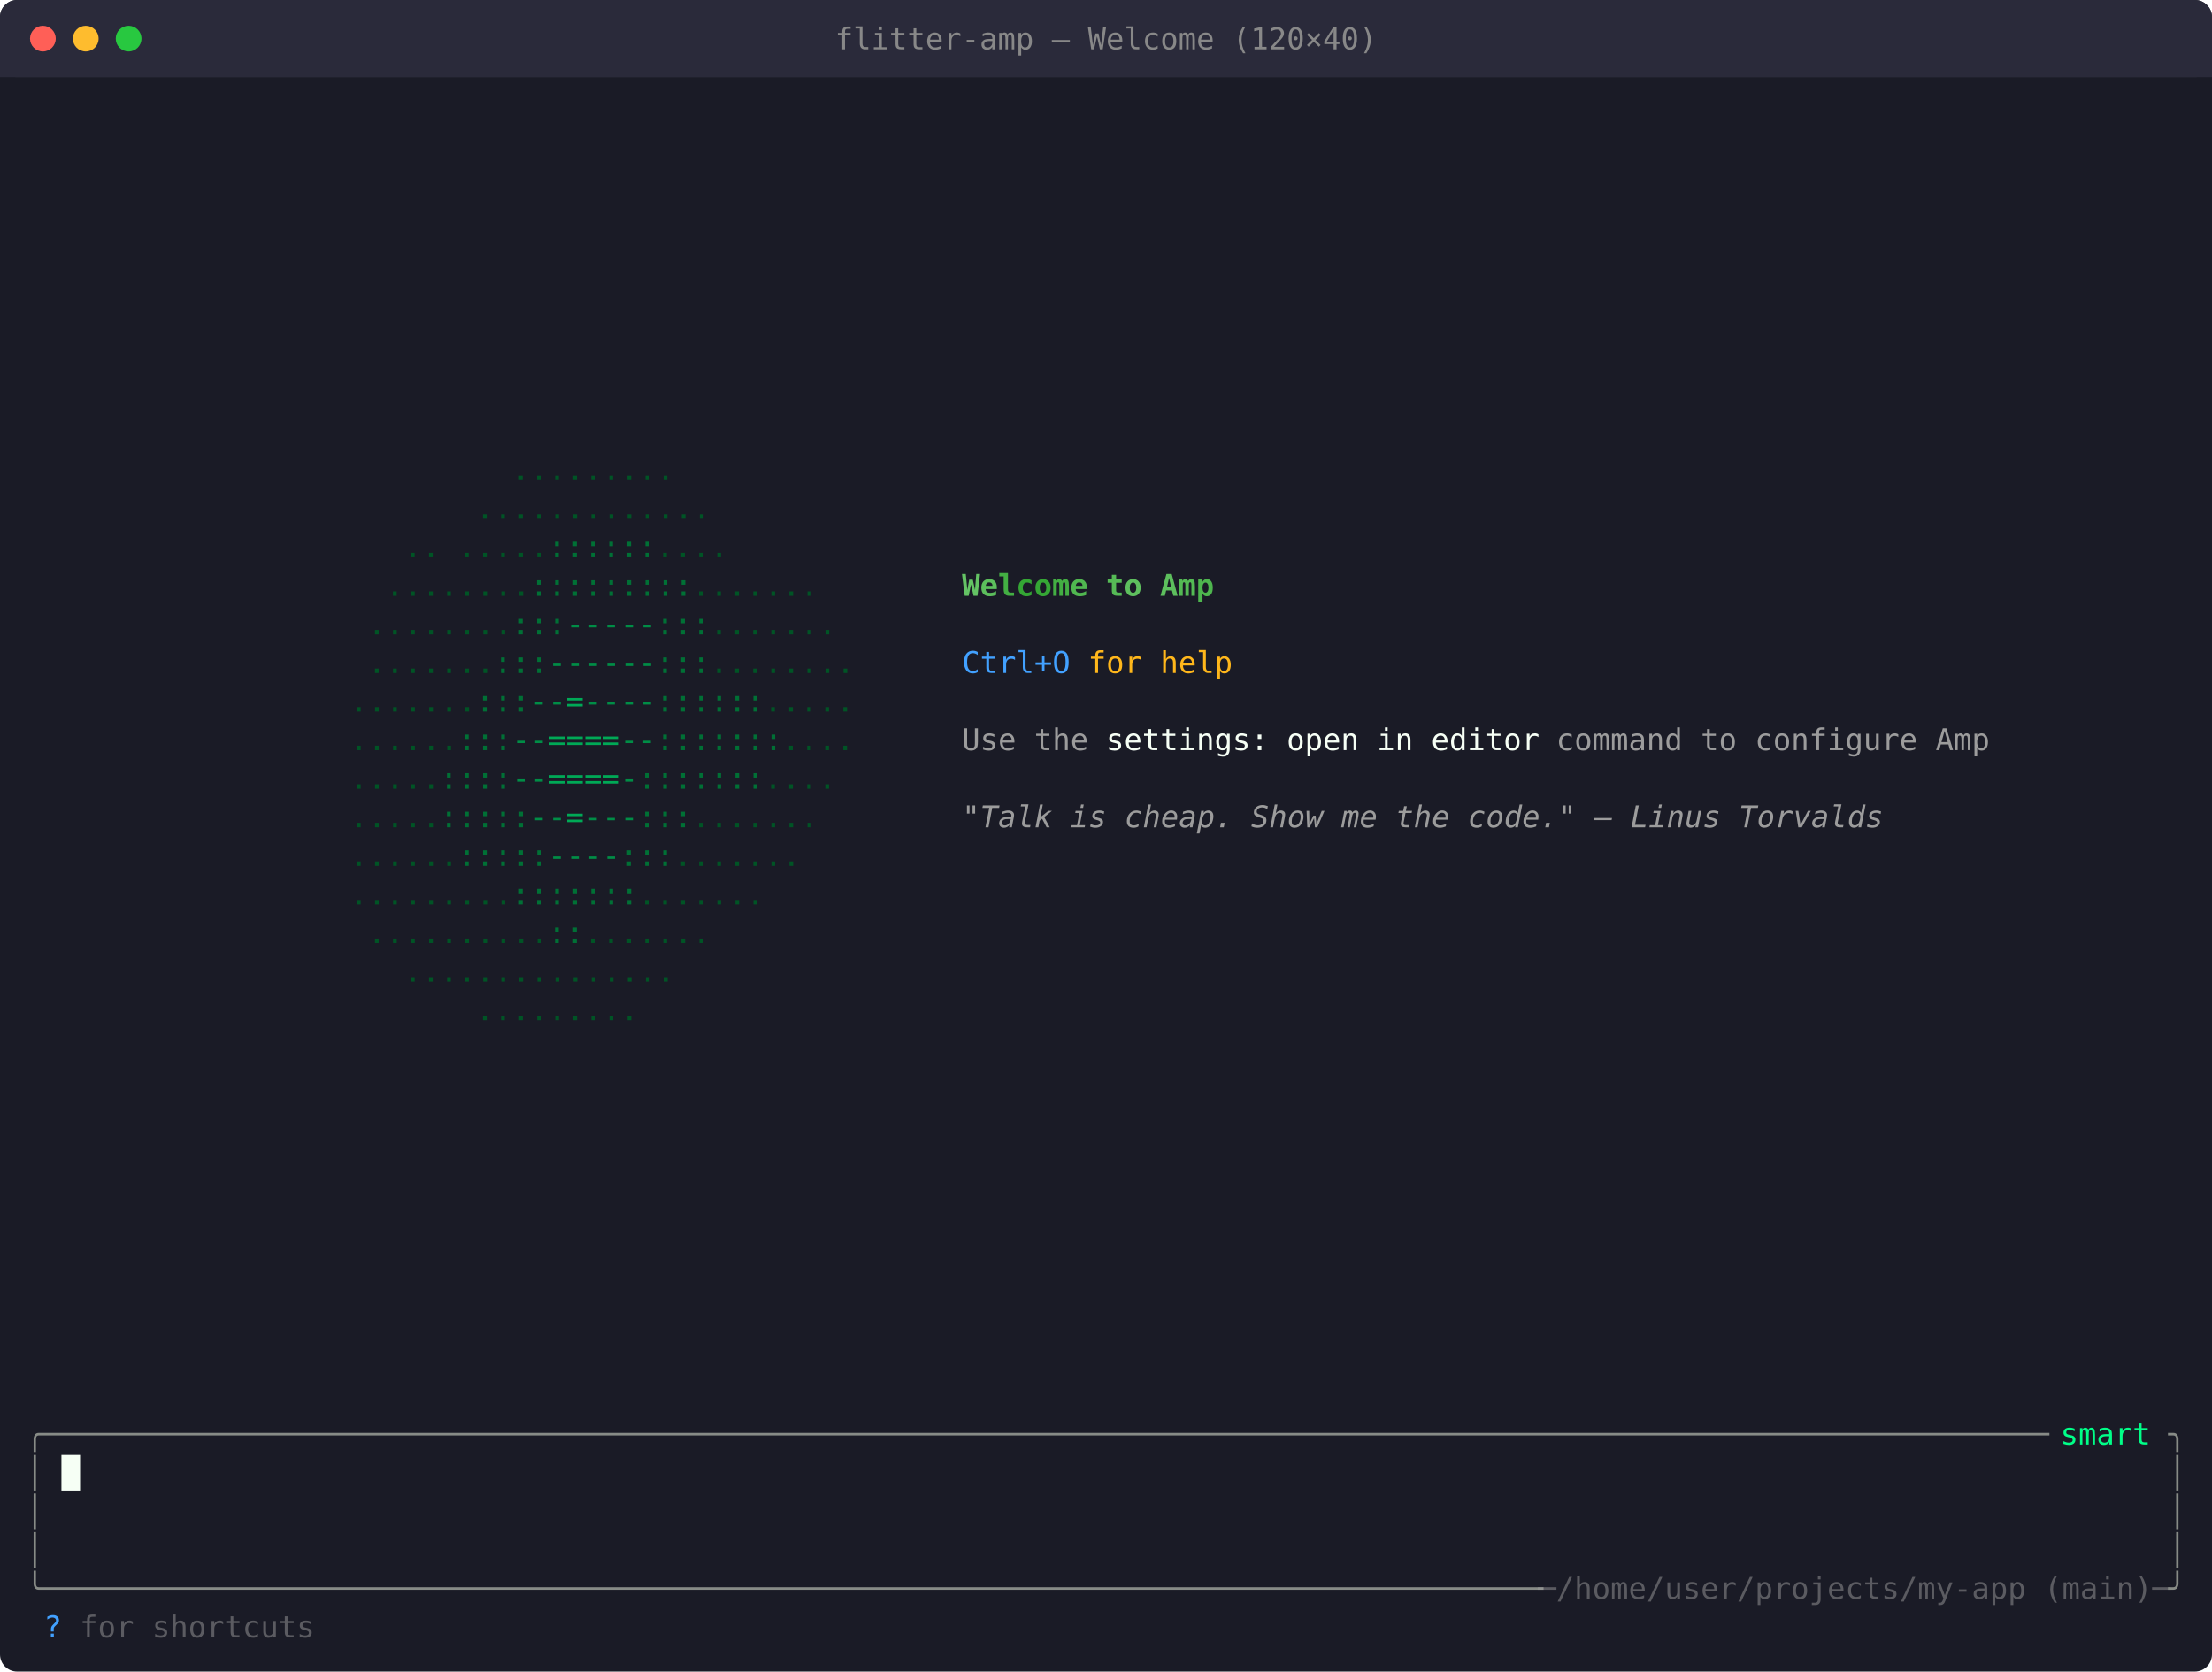
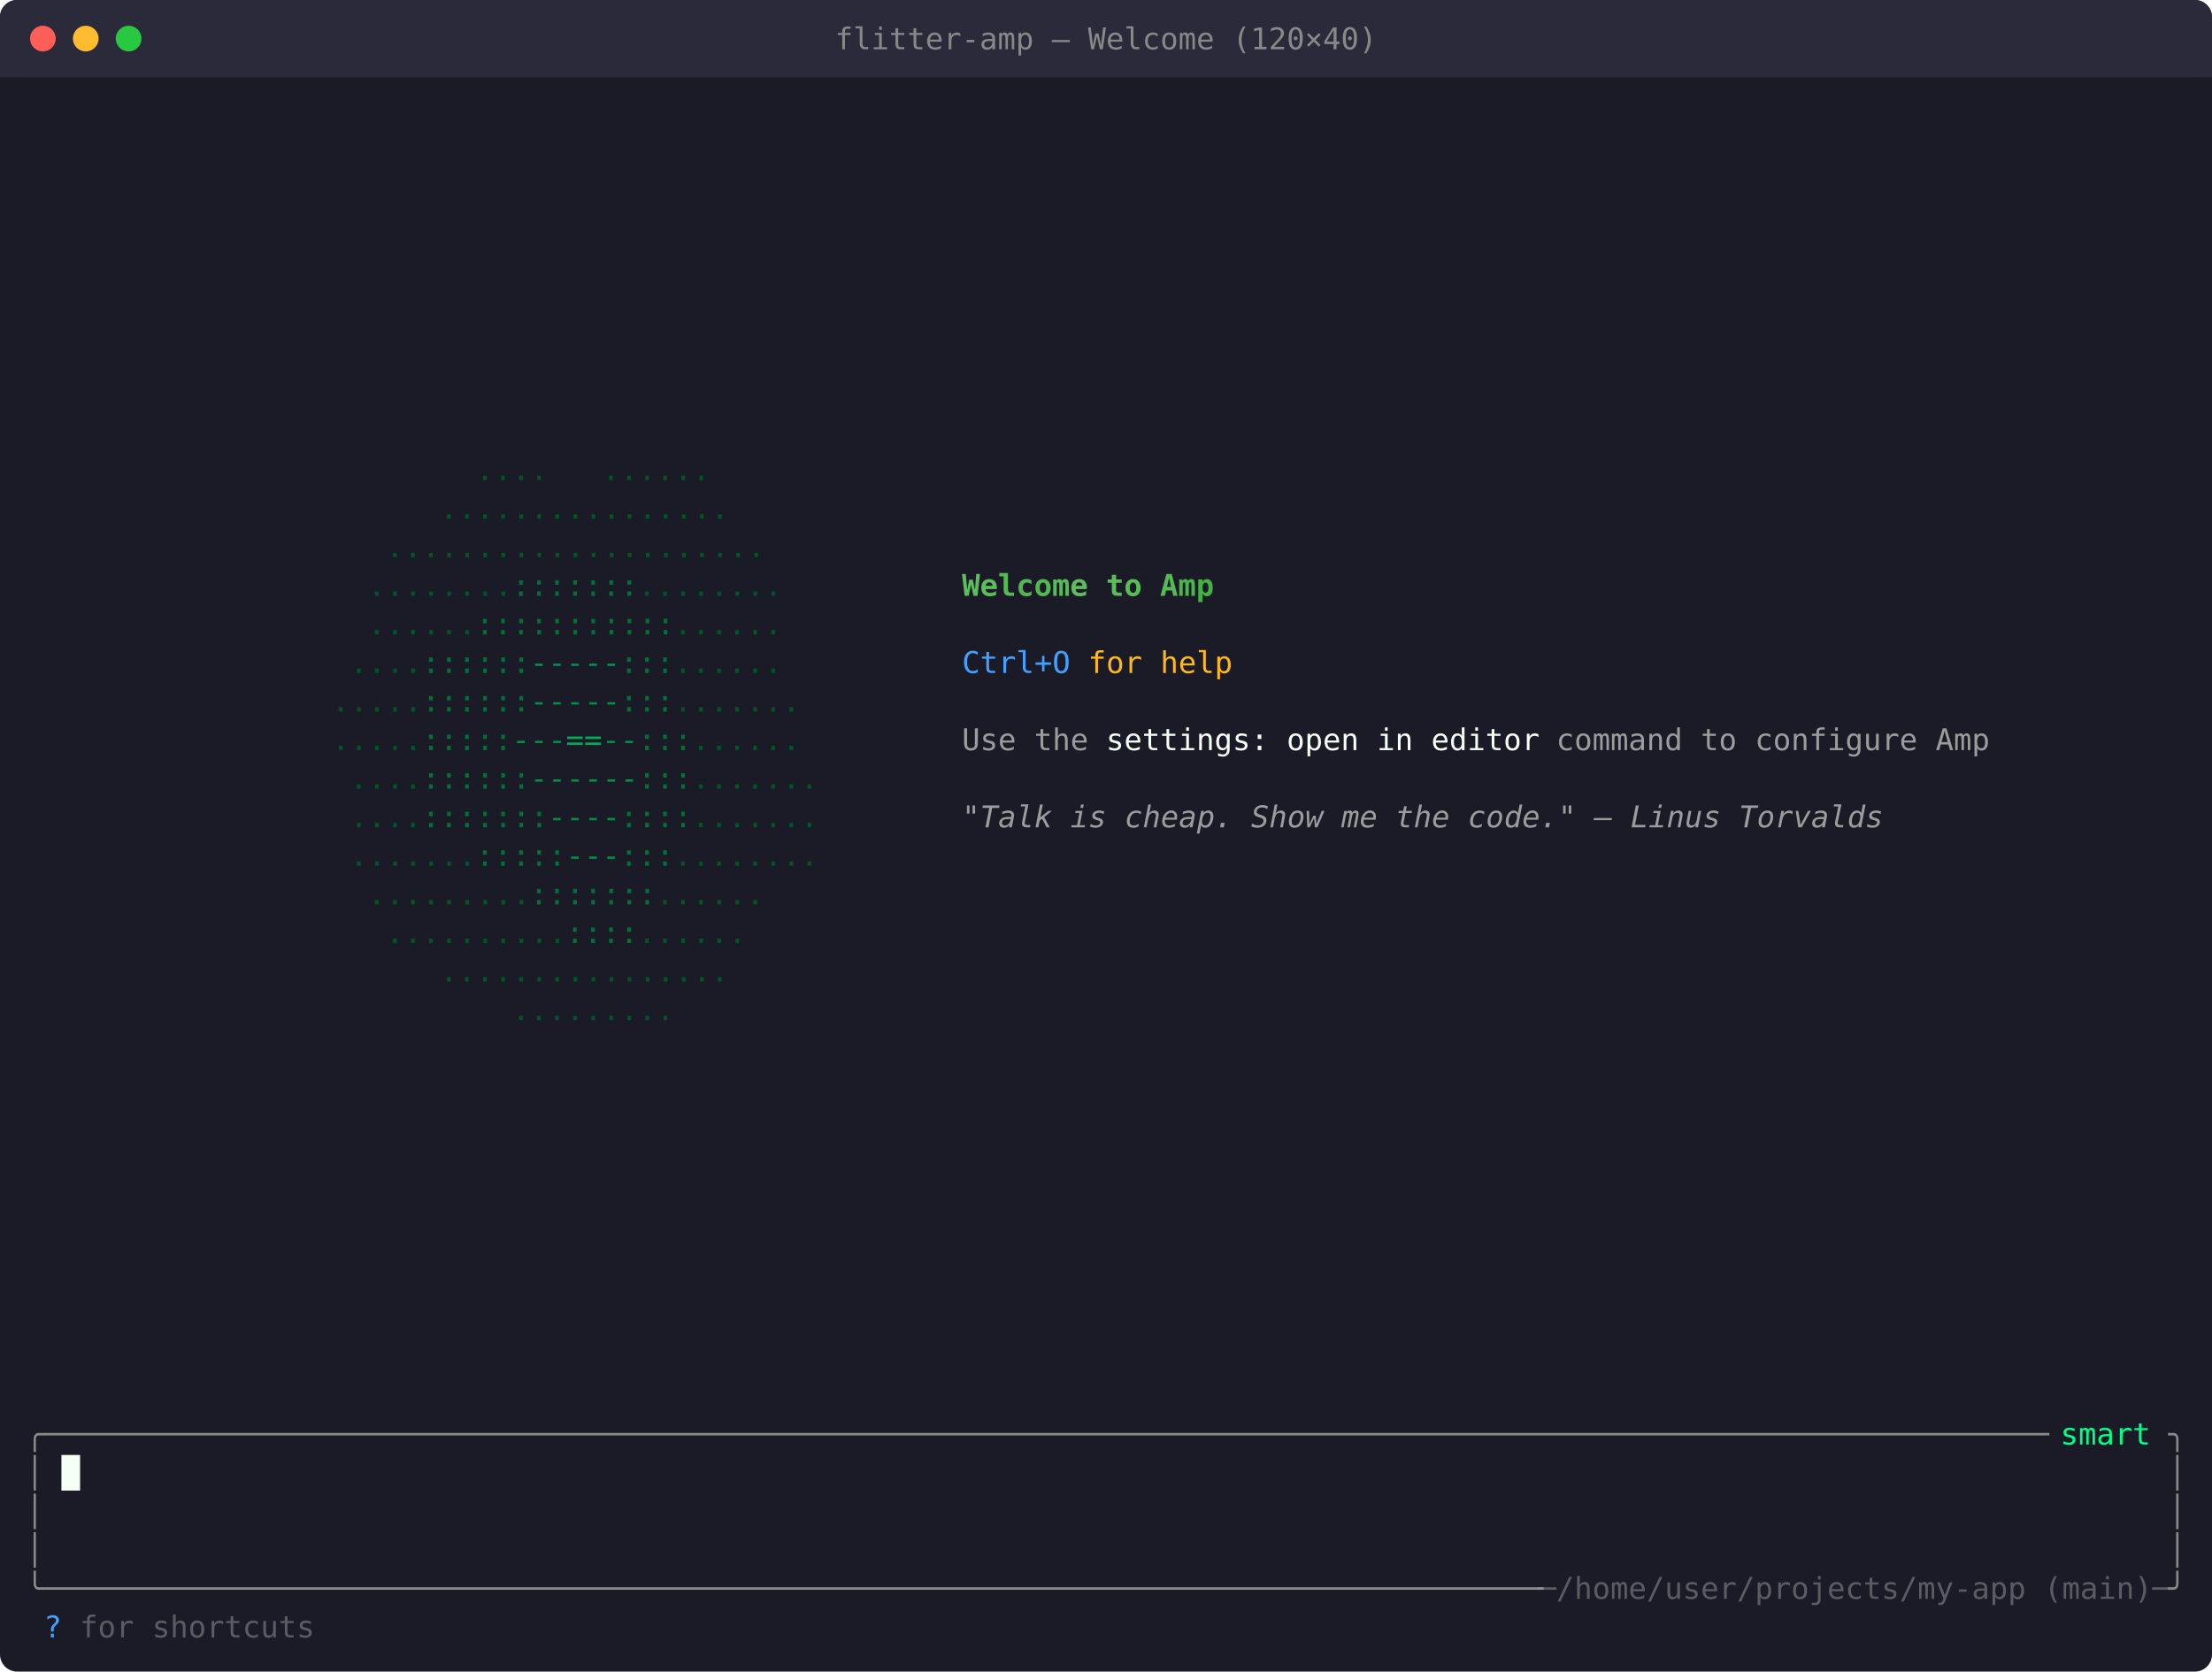
<svg xmlns="http://www.w3.org/2000/svg" viewBox="0 0 1032 780" width="1032" height="780">
  <defs>
    <style>text { font-family: JetBrains Mono, Menlo, Consolas, monospace; font-size: 14px; }</style>
  </defs>
  <rect width="1032" height="780" fill="#1a1b26" rx="8" ry="8" />
  <rect x="0" y="0" width="1032" height="36" fill="#2a2a3a" rx="8" ry="8" />
  <rect x="0" y="18" width="1032" height="18" fill="#2a2a3a" />
  <circle cx="20" cy="18" r="6" fill="#ff5f57" />
  <circle cx="40" cy="18" r="6" fill="#febc2e" />
  <circle cx="60" cy="18" r="6" fill="#28c840" />
  <text x="516" y="23" text-anchor="middle" font-family="JetBrains Mono, Menlo, Consolas, monospace" font-size="12" fill="#888">flitter-amp — Welcome (120×40)</text>
-   <text x="238.8" y="224.04" style="fill:#005425" xml:space="preserve">.........</text>
-   <text x="222" y="242.04" style="fill:#005425" xml:space="preserve">.............</text>
-   <text x="188.4" y="260.04" style="fill:#005425" xml:space="preserve">..</text>
-   <text x="213.6" y="260.04" style="fill:#005425" xml:space="preserve">.....</text>
-   <text x="255.6" y="260.04" style="fill:#007035" xml:space="preserve">::::::</text>
-   <text x="306" y="260.04" style="fill:#005425" xml:space="preserve">....</text>
-   <text x="180" y="278.04" style="fill:#005425" xml:space="preserve">........</text>
-   <text x="247.2" y="278.04" style="fill:#007035" xml:space="preserve">:::::::::</text>
-   <text x="322.8" y="278.04" style="fill:#005425" xml:space="preserve">.......</text>
-   <text x="448.8" y="278.04" style="fill:#64c364;font-weight:bold" xml:space="preserve">W</text>
-   <text x="457.2" y="278.04" style="fill:#5cbe5c;font-weight:bold" xml:space="preserve">e</text>
-   <text x="465.6" y="278.04" style="fill:#43af43;font-weight:bold" xml:space="preserve">l</text>
-   <text x="474" y="278.04" style="fill:#34a634;font-weight:bold" xml:space="preserve">c</text>
-   <text x="482.4" y="278.04" style="fill:#35a735;font-weight:bold" xml:space="preserve">o</text>
-   <text x="490.8" y="278.04" style="fill:#43af43;font-weight:bold" xml:space="preserve">m</text>
-   <text x="499.2" y="278.04" style="fill:#50b750;font-weight:bold" xml:space="preserve">e</text>
-   <text x="516" y="278.04" style="fill:#56bb56;font-weight:bold" xml:space="preserve">t</text>
-   <text x="524.4" y="278.04" style="fill:#5ec05e;font-weight:bold" xml:space="preserve">o</text>
-   <text x="541.2" y="278.04" style="fill:#5dbf5d;font-weight:bold" xml:space="preserve">A</text>
-   <text x="549.6" y="278.04" style="fill:#54ba54;font-weight:bold" xml:space="preserve">m</text>
-   <text x="558" y="278.04" style="fill:#4eb64e;font-weight:bold" xml:space="preserve">p</text>
-   <text x="171.6" y="296.04" style="fill:#005425" xml:space="preserve">........</text>
-   <text x="238.8" y="296.04" style="fill:#007035" xml:space="preserve">:::</text>
-   <text x="264" y="296.04" style="fill:#008d46" xml:space="preserve">-----</text>
-   <text x="306" y="296.04" style="fill:#007035" xml:space="preserve">:::</text>
-   <text x="331.2" y="296.04" style="fill:#005425" xml:space="preserve">.......</text>
-   <text x="171.6" y="314.04" style="fill:#005425" xml:space="preserve">.......</text>
-   <text x="230.4" y="314.04" style="fill:#007035" xml:space="preserve">:::</text>
-   <text x="255.6" y="314.04" style="fill:#008d46" xml:space="preserve">------</text>
-   <text x="306" y="314.04" style="fill:#007035" xml:space="preserve">:::</text>
-   <text x="331.2" y="314.04" style="fill:#005425" xml:space="preserve">........</text>
+   <text x="222" y="224.04" style="fill:#005425" xml:space="preserve">....</text>
+   <text x="280.8" y="224.04" style="fill:#005425" xml:space="preserve">......</text>
+   <text x="205.2" y="242.04" style="fill:#005425" xml:space="preserve">................</text>
+   <text x="180" y="260.04" style="fill:#005425" xml:space="preserve">.....................</text>
+   <text x="171.6" y="278.04" style="fill:#005425" xml:space="preserve">........</text>
+   <text x="238.8" y="278.04" style="fill:#007035" xml:space="preserve">:::::::</text>
+   <text x="297.6" y="278.04" style="fill:#005425" xml:space="preserve">........</text>
+   <text x="448.8" y="278.04" style="fill:#5bbd5b;font-weight:bold" xml:space="preserve">W</text>
+   <text x="457.2" y="278.04" style="fill:#59bd59;font-weight:bold" xml:space="preserve">e</text>
+   <text x="465.6" y="278.04" style="fill:#55ba55;font-weight:bold" xml:space="preserve">l</text>
+   <text x="474" y="278.04" style="fill:#52b852;font-weight:bold" xml:space="preserve">c</text>
+   <text x="482.4" y="278.04" style="fill:#52b952;font-weight:bold" xml:space="preserve">o</text>
+   <text x="490.8" y="278.04" style="fill:#57bb57;font-weight:bold" xml:space="preserve">m</text>
+   <text x="499.2" y="278.04" style="fill:#5bbe5b;font-weight:bold" xml:space="preserve">e </text>
+   <text x="516" y="278.04" style="fill:#5abd5a;font-weight:bold" xml:space="preserve">t</text>
+   <text x="524.4" y="278.04" style="fill:#59bc59;font-weight:bold" xml:space="preserve">o</text>
+   <text x="541.2" y="278.04" style="fill:#55ba55;font-weight:bold" xml:space="preserve">A</text>
+   <text x="549.6" y="278.04" style="fill:#4bb44b;font-weight:bold" xml:space="preserve">m</text>
+   <text x="558" y="278.04" style="fill:#45b145;font-weight:bold" xml:space="preserve">p</text>
+   <text x="171.6" y="296.04" style="fill:#005425" xml:space="preserve">......</text>
+   <text x="222" y="296.04" style="fill:#007035" xml:space="preserve">:::::::::::</text>
+   <text x="314.4" y="296.04" style="fill:#005425" xml:space="preserve">......</text>
+   <text x="163.2" y="314.04" style="fill:#005425" xml:space="preserve">....</text>
+   <text x="196.8" y="314.04" style="fill:#007035" xml:space="preserve">::::::</text>
+   <text x="247.2" y="314.04" style="fill:#008d46" xml:space="preserve">-----</text>
+   <text x="289.2" y="314.04" style="fill:#007035" xml:space="preserve">:::</text>
+   <text x="314.4" y="314.04" style="fill:#005425" xml:space="preserve">......</text>
  <text x="448.8" y="314.04" style="fill:#42a1ff" xml:space="preserve">Ctrl+O</text>
  <text x="499.2" y="314.04" style="fill:#ffb71b" xml:space="preserve"> for help</text>
-   <text x="163.2" y="332.04" style="fill:#005425" xml:space="preserve">.......</text>
-   <text x="222" y="332.04" style="fill:#007035" xml:space="preserve">:::</text>
-   <text x="247.2" y="332.04" style="fill:#008d46" xml:space="preserve">--</text>
-   <text x="264" y="332.04" style="fill:#00a956" xml:space="preserve">=</text>
-   <text x="272.4" y="332.04" style="fill:#008d46" xml:space="preserve">----</text>
-   <text x="306" y="332.04" style="fill:#007035" xml:space="preserve">::::::</text>
-   <text x="356.4" y="332.04" style="fill:#005425" xml:space="preserve">.....</text>
-   <text x="163.2" y="350.04" style="fill:#005425" xml:space="preserve">......</text>
-   <text x="213.6" y="350.04" style="fill:#007035" xml:space="preserve">:::</text>
-   <text x="238.8" y="350.04" style="fill:#008d46" xml:space="preserve">--</text>
-   <text x="255.6" y="350.04" style="fill:#00a956" xml:space="preserve">====</text>
-   <text x="289.2" y="350.04" style="fill:#008d46" xml:space="preserve">--</text>
-   <text x="306" y="350.04" style="fill:#007035" xml:space="preserve">:::::::</text>
-   <text x="364.8" y="350.04" style="fill:#005425" xml:space="preserve">....</text>
+   <text x="154.8" y="332.04" style="fill:#005425" xml:space="preserve">.....</text>
+   <text x="196.8" y="332.04" style="fill:#007035" xml:space="preserve">::::::</text>
+   <text x="247.2" y="332.04" style="fill:#008d46" xml:space="preserve">-----</text>
+   <text x="289.2" y="332.04" style="fill:#007035" xml:space="preserve">:::</text>
+   <text x="314.4" y="332.04" style="fill:#005425" xml:space="preserve">.......</text>
+   <text x="154.8" y="350.04" style="fill:#005425" xml:space="preserve">.....</text>
+   <text x="196.8" y="350.04" style="fill:#007035" xml:space="preserve">:::::</text>
+   <text x="238.8" y="350.04" style="fill:#008d46" xml:space="preserve">---</text>
+   <text x="264" y="350.04" style="fill:#00a956" xml:space="preserve">==</text>
+   <text x="280.8" y="350.04" style="fill:#008d46" xml:space="preserve">--</text>
+   <text x="297.6" y="350.04" style="fill:#007035" xml:space="preserve">:::</text>
+   <text x="322.8" y="350.04" style="fill:#005425" xml:space="preserve">......</text>
  <text x="448.8" y="350.04" style="fill:#9c9c9c" xml:space="preserve">Use the </text>
  <text x="516" y="350.04" style="fill:#f6fff5" xml:space="preserve">settings: open in editor</text>
  <text x="717.6" y="350.04" style="fill:#9c9c9c" xml:space="preserve"> command to configure Amp</text>
-   <text x="163.2" y="368.04" style="fill:#005425" xml:space="preserve">.....</text>
-   <text x="205.2" y="368.04" style="fill:#007035" xml:space="preserve">::::</text>
-   <text x="238.8" y="368.04" style="fill:#008d46" xml:space="preserve">--</text>
-   <text x="255.6" y="368.04" style="fill:#00a956" xml:space="preserve">====</text>
-   <text x="289.2" y="368.04" style="fill:#008d46" xml:space="preserve">-</text>
-   <text x="297.6" y="368.04" style="fill:#007035" xml:space="preserve">:::::::</text>
-   <text x="356.4" y="368.04" style="fill:#005425" xml:space="preserve">....</text>
-   <text x="163.2" y="386.04" style="fill:#005425" xml:space="preserve">.....</text>
-   <text x="205.2" y="386.04" style="fill:#007035" xml:space="preserve">:::::</text>
-   <text x="247.2" y="386.04" style="fill:#008d46" xml:space="preserve">--</text>
-   <text x="264" y="386.04" style="fill:#00a956" xml:space="preserve">=</text>
-   <text x="272.4" y="386.04" style="fill:#008d46" xml:space="preserve">---</text>
-   <text x="297.6" y="386.04" style="fill:#007035" xml:space="preserve">:::</text>
+   <text x="163.2" y="368.04" style="fill:#005425" xml:space="preserve">....</text>
+   <text x="196.8" y="368.04" style="fill:#007035" xml:space="preserve">::::::</text>
+   <text x="247.2" y="368.04" style="fill:#008d46" xml:space="preserve">------</text>
+   <text x="297.6" y="368.04" style="fill:#007035" xml:space="preserve">:::</text>
+   <text x="322.8" y="368.04" style="fill:#005425" xml:space="preserve">.......</text>
+   <text x="163.2" y="386.04" style="fill:#005425" xml:space="preserve">....</text>
+   <text x="196.8" y="386.04" style="fill:#007035" xml:space="preserve">:::::::</text>
+   <text x="255.6" y="386.04" style="fill:#008d46" xml:space="preserve">----</text>
+   <text x="289.2" y="386.04" style="fill:#007035" xml:space="preserve">::::</text>
  <text x="322.8" y="386.04" style="fill:#005425" xml:space="preserve">.......</text>
  <text x="448.8" y="386.04" style="fill:#9c9c9c;font-style:italic" xml:space="preserve">"Talk is cheap. Show me the code." — Linus Torvalds</text>
-   <text x="163.2" y="404.04" style="fill:#005425" xml:space="preserve">......</text>
-   <text x="213.6" y="404.04" style="fill:#007035" xml:space="preserve">:::::</text>
-   <text x="255.6" y="404.04" style="fill:#008d46" xml:space="preserve">----</text>
+   <text x="163.2" y="404.04" style="fill:#005425" xml:space="preserve">.......</text>
+   <text x="222" y="404.04" style="fill:#007035" xml:space="preserve">:::::</text>
+   <text x="264" y="404.04" style="fill:#008d46" xml:space="preserve">---</text>
  <text x="289.2" y="404.04" style="fill:#007035" xml:space="preserve">:::</text>
-   <text x="314.4" y="404.04" style="fill:#005425" xml:space="preserve">.......</text>
-   <text x="163.2" y="422.04" style="fill:#005425" xml:space="preserve">.........</text>
-   <text x="238.8" y="422.04" style="fill:#007035" xml:space="preserve">:::::::</text>
-   <text x="297.6" y="422.04" style="fill:#005425" xml:space="preserve">.......</text>
-   <text x="171.6" y="440.04" style="fill:#005425" xml:space="preserve">..........</text>
-   <text x="255.6" y="440.04" style="fill:#007035" xml:space="preserve">::</text>
-   <text x="272.4" y="440.04" style="fill:#005425" xml:space="preserve">.......</text>
-   <text x="188.4" y="458.04" style="fill:#005425" xml:space="preserve">...............</text>
-   <text x="222" y="476.04" style="fill:#005425" xml:space="preserve">.........</text>
+   <text x="314.4" y="404.04" style="fill:#005425" xml:space="preserve">........</text>
+   <text x="171.6" y="422.04" style="fill:#005425" xml:space="preserve">.........</text>
+   <text x="247.2" y="422.04" style="fill:#007035" xml:space="preserve">:::::::</text>
+   <text x="306" y="422.04" style="fill:#005425" xml:space="preserve">......</text>
+   <text x="180" y="440.04" style="fill:#005425" xml:space="preserve">..........</text>
+   <text x="264" y="440.04" style="fill:#007035" xml:space="preserve">::::</text>
+   <text x="297.6" y="440.04" style="fill:#005425" xml:space="preserve">......</text>
+   <text x="205.2" y="458.04" style="fill:#005425" xml:space="preserve">................</text>
+   <text x="238.8" y="476.04" style="fill:#005425" xml:space="preserve">.........</text>
  <text x="12" y="674.04" style="fill:#878b86" xml:space="preserve">╭───────────────────────────────────────────────────────────────────────────────────────────────────────────────</text>
  <text x="952.8" y="674.04" style="fill:#00ff88" xml:space="preserve"> smart </text>
  <text x="1011.6" y="674.04" style="fill:#878b86" xml:space="preserve">╮</text>
  <text x="12" y="692.04" style="fill:#878b86" xml:space="preserve">│</text>
  <text x="28.8" y="692.04" style="fill:#f6fff5" xml:space="preserve">█</text>
  <text x="1011.6" y="692.04" style="fill:#878b86" xml:space="preserve">│</text>
  <text x="12" y="710.04" style="fill:#878b86" xml:space="preserve">│</text>
  <text x="1011.6" y="710.04" style="fill:#878b86" xml:space="preserve">│</text>
  <text x="12" y="728.04" style="fill:#878b86" xml:space="preserve">│</text>
  <text x="1011.6" y="728.04" style="fill:#878b86" xml:space="preserve">│</text>
  <text x="12" y="746.04" style="fill:#878b86" xml:space="preserve">╰───────────────────────────────────────────────────────────────────────────────────</text>
  <text x="717.6" y="746.04" style="fill:#9c9c9c;opacity:0.5" xml:space="preserve">─/home/user/projects/my-app (main)─</text>
  <text x="1011.6" y="746.04" style="fill:#878b86" xml:space="preserve">╯</text>
  <text x="20.4" y="764.04" style="fill:#42a1ff" xml:space="preserve">?</text>
  <text x="28.8" y="764.04" style="fill:#9c9c9c;opacity:0.5" xml:space="preserve"> for shortcuts</text>
</svg>
